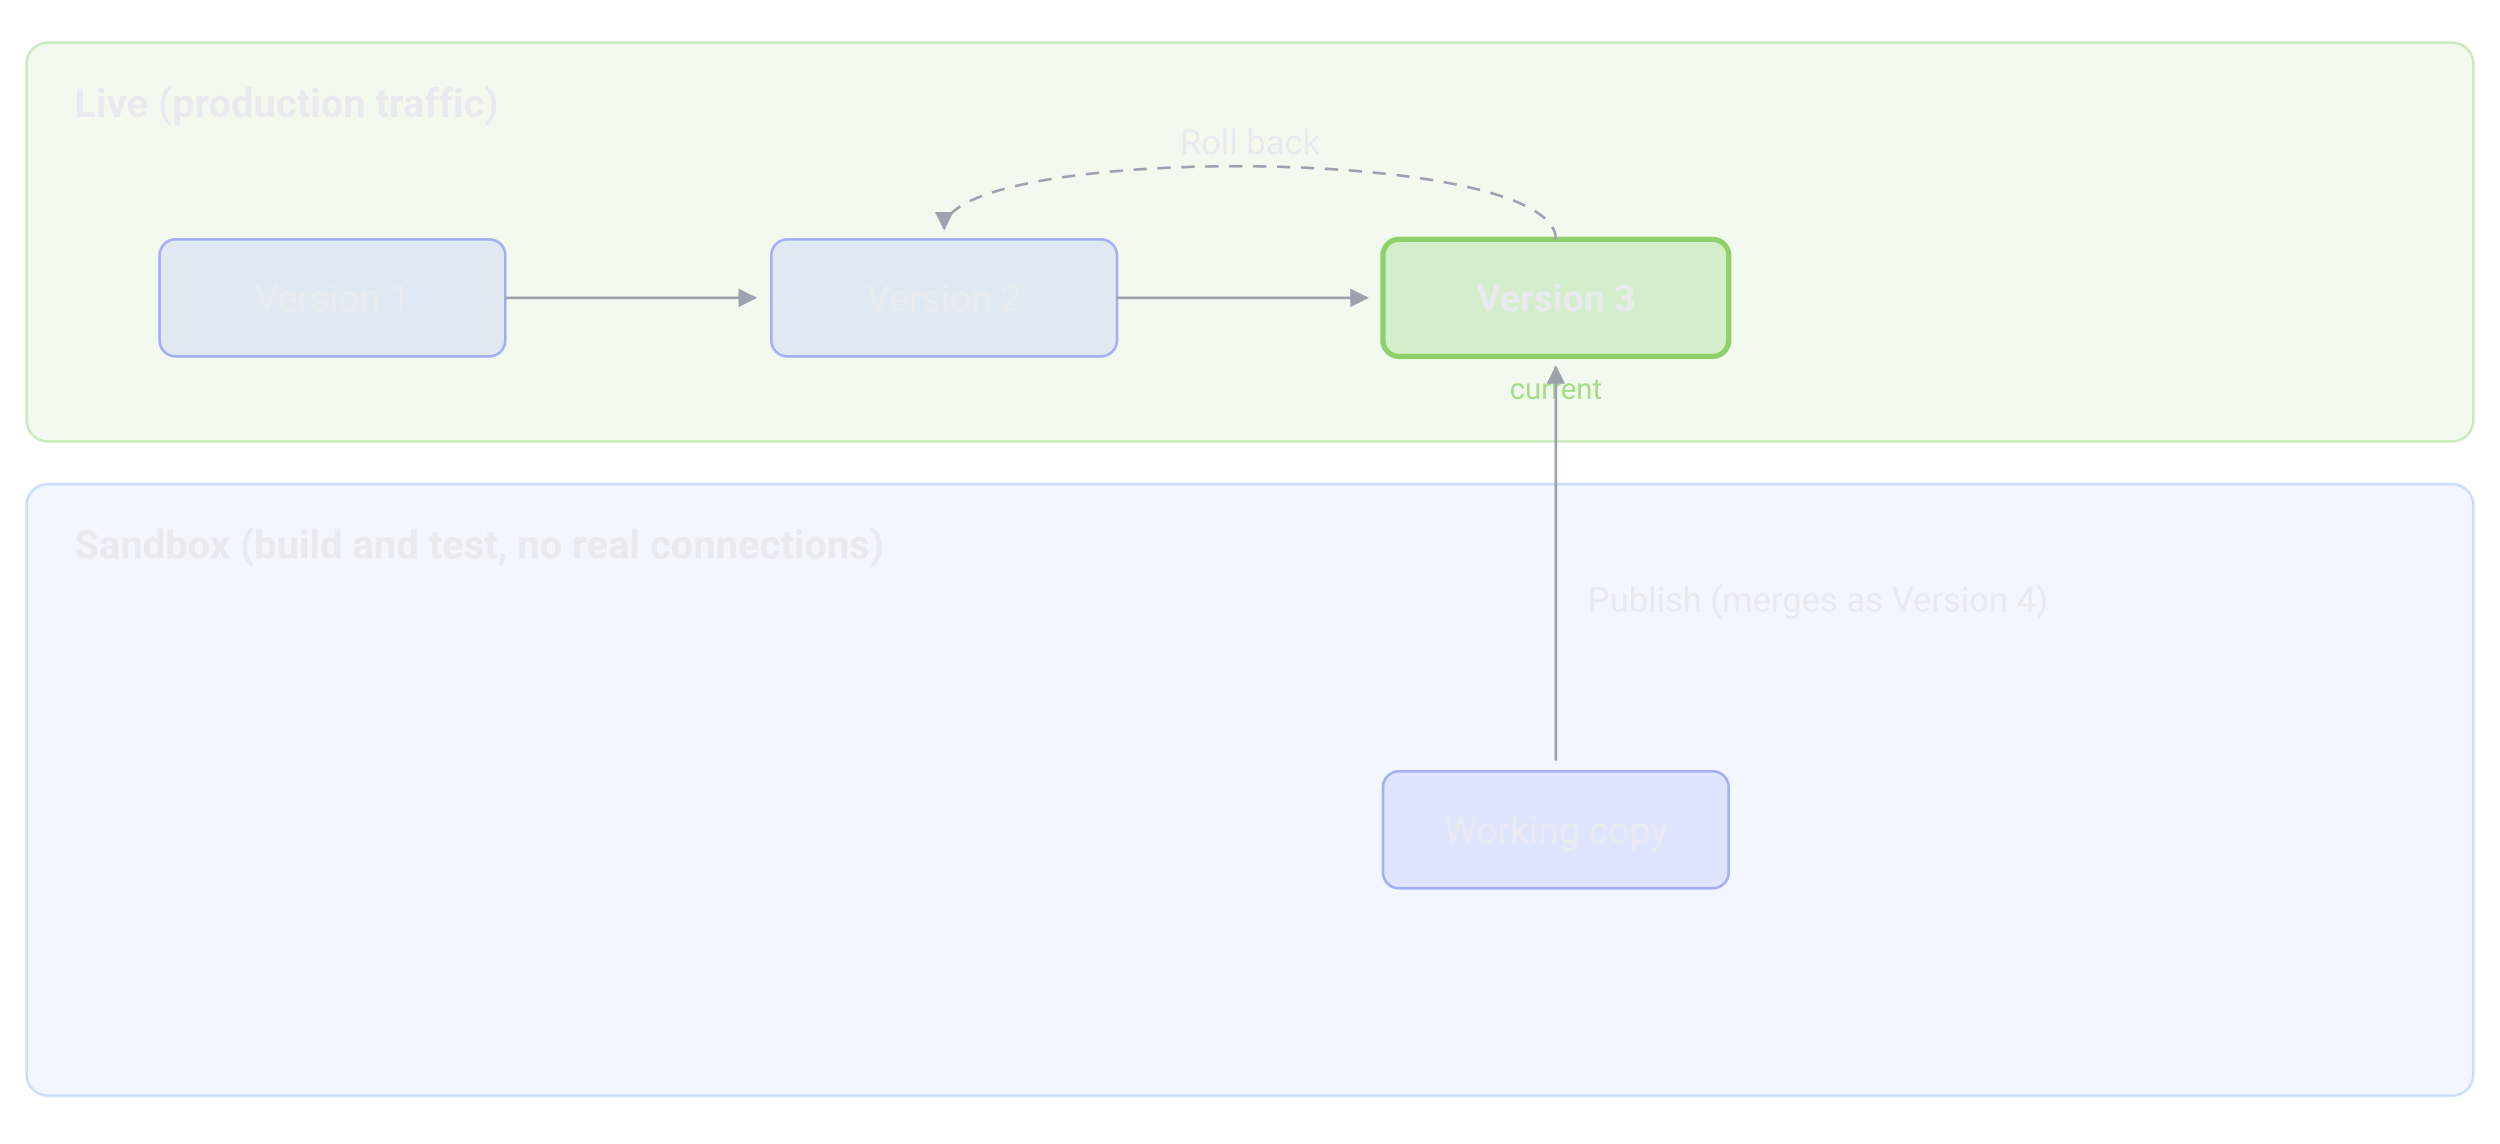
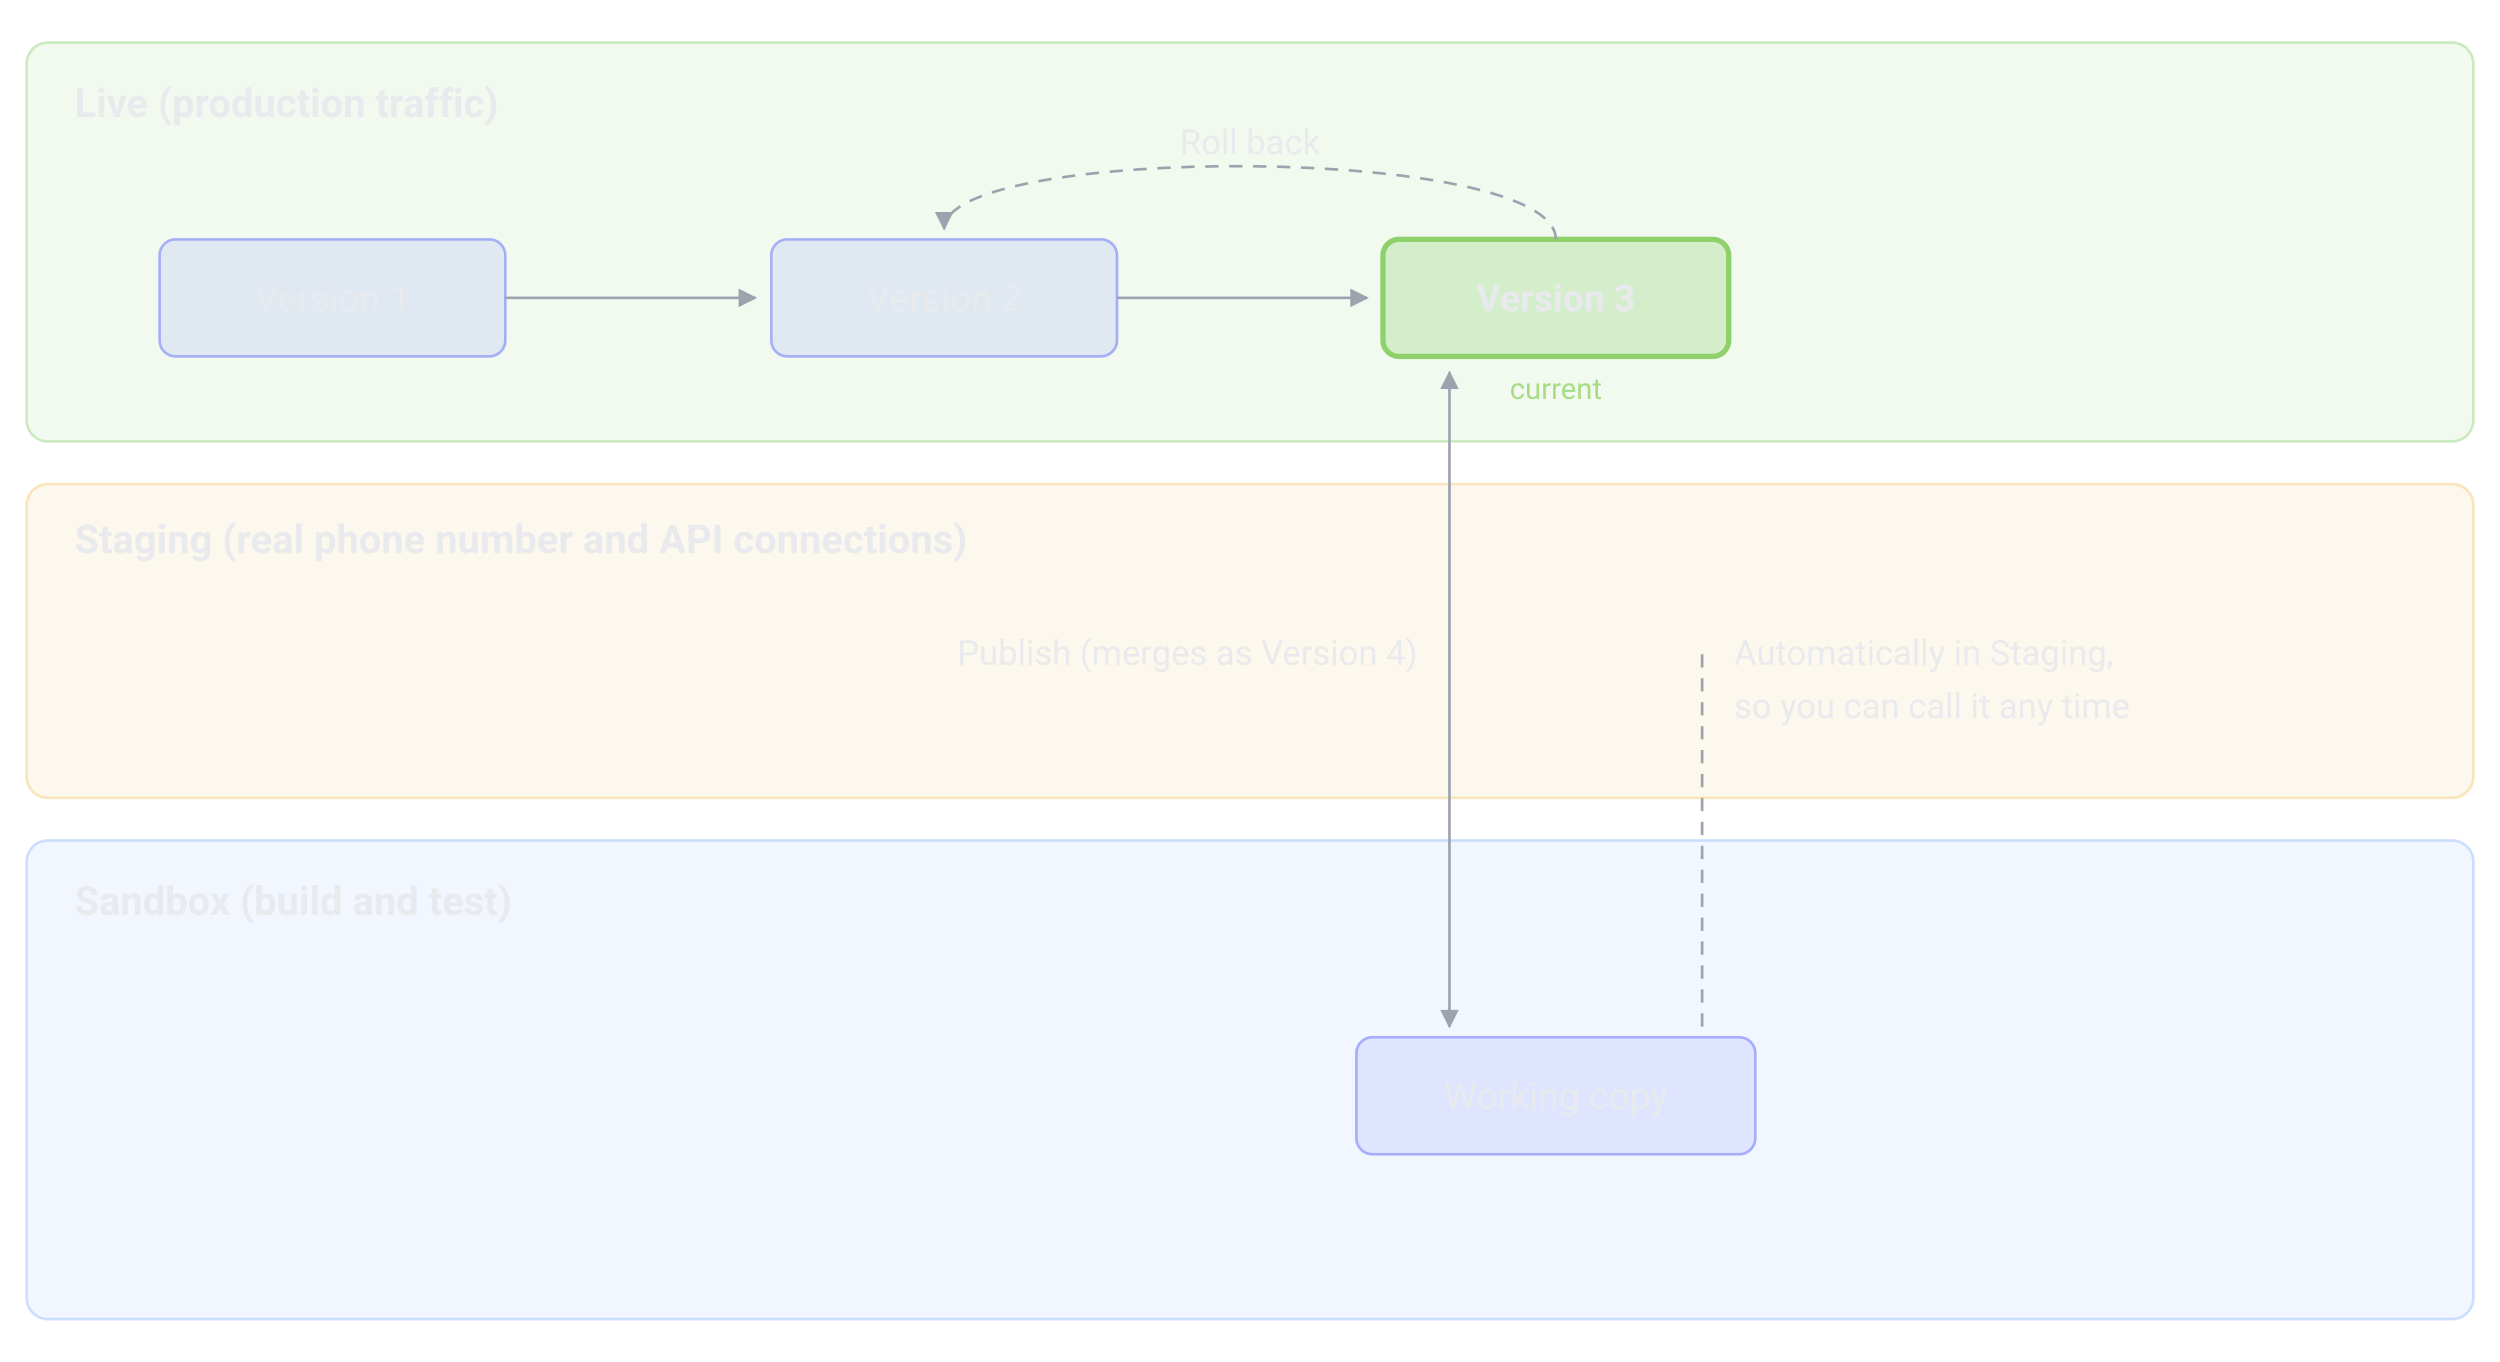
- <svg xmlns="http://www.w3.org/2000/svg" viewBox="0 0 940 430" font-family="ui-sans-serif, system-ui, -apple-system, 'Segoe UI', Roboto, Helvetica, Arial, sans-serif">
+ <svg xmlns="http://www.w3.org/2000/svg" viewBox="0 0 940 512" font-family="ui-sans-serif, system-ui, -apple-system, 'Segoe UI', Roboto, Helvetica, Arial, sans-serif">
  <defs>
    <marker id="arr" viewBox="0 0 10 10" refX="9" refY="5" markerWidth="7" markerHeight="7" orient="auto-start-reverse">
      <path d="M 0 0 L 10 5 L 0 10 z" fill="#9ca3af" />
    </marker>
  </defs>
  <rect x="10" y="16" width="920" height="150" rx="8" fill="rgba(120,200,90,0.10)" stroke="rgba(120,200,90,0.35)" />
  <text x="28" y="44" font-size="15" font-weight="600" fill="#e8eaed">Live (production traffic)</text>
  <rect x="60" y="90" width="130" height="44" rx="6" fill="rgba(129,140,248,0.16)" stroke="rgba(129,140,248,0.65)" />
  <rect x="290" y="90" width="130" height="44" rx="6" fill="rgba(129,140,248,0.16)" stroke="rgba(129,140,248,0.65)" />
  <rect x="520" y="90" width="130" height="44" rx="6" fill="rgba(120,200,90,0.24)" stroke="#8ed06a" stroke-width="2" />
  <text x="125" y="117" font-size="14" text-anchor="middle" fill="#e8eaed">Version 1</text>
  <text x="355" y="117" font-size="14" text-anchor="middle" fill="#e8eaed">Version 2</text>
  <text x="585" y="117" font-size="14" font-weight="600" text-anchor="middle" fill="#e8eaed">Version 3</text>
  <text x="585" y="150" font-size="11" text-anchor="middle" fill="#a5dd85">current</text>
  <line x1="190" y1="112" x2="284" y2="112" stroke="#9ca3af" marker-end="url(#arr)" />
  <line x1="420" y1="112" x2="514" y2="112" stroke="#9ca3af" marker-end="url(#arr)" />
  <path d="M 585 90 C 585 54, 355 54, 355 86" fill="none" stroke="#9ca3af" stroke-dasharray="5 4" marker-end="url(#arr)" />
  <text x="470" y="58" font-size="13" text-anchor="middle" fill="#e8eaed">Roll back</text>
-   <rect x="10" y="182" width="920" height="230" rx="8" fill="rgba(110,160,255,0.09)" stroke="rgba(110,160,255,0.32)" />
-   <text x="28" y="210" font-size="15" font-weight="600" fill="#e8eaed">Sandbox (build and test, no real connections)</text>
-   <rect x="520" y="290" width="130" height="44" rx="6" fill="rgba(129,140,248,0.16)" stroke="rgba(129,140,248,0.65)" />
-   <text x="585" y="317" font-size="14" text-anchor="middle" fill="#e8eaed">Working copy</text>
-   <path d="M 585 286 L 585 138" fill="none" stroke="#9ca3af" marker-end="url(#arr)" />
-   <text x="597" y="230" font-size="13" fill="#e8eaed">Publish (merges as Version 4)</text>
+   <rect x="10" y="182" width="920" height="118" rx="8" fill="rgba(240,180,60,0.09)" stroke="rgba(240,180,60,0.32)" />
+   <text x="28" y="208" font-size="15" font-weight="600" fill="#e8eaed">Staging (real phone number and API connections)</text>
+   <rect x="10" y="316" width="920" height="180" rx="8" fill="rgba(110,160,255,0.09)" stroke="rgba(110,160,255,0.32)" />
+   <text x="28" y="344" font-size="15" font-weight="600" fill="#e8eaed">Sandbox (build and test)</text>
+   <rect x="510" y="390" width="150" height="44" rx="6" fill="rgba(129,140,248,0.16)" stroke="rgba(129,140,248,0.65)" />
+   <text x="585" y="417" font-size="14" text-anchor="middle" fill="#e8eaed">Working copy</text>
+   <path d="M 545 386 L 545 140" fill="none" stroke="#9ca3af" marker-start="url(#arr)" marker-end="url(#arr)" />
+   <text x="533" y="250" font-size="13" text-anchor="end" fill="#e8eaed">Publish (merges as Version 4)</text>
+   <line x1="640" y1="386" x2="640" y2="244" stroke="#9ca3af" stroke-dasharray="5 4" />
+   <text x="652" y="250" font-size="13" fill="#e8eaed">Automatically in Staging,</text>
+   <text x="652" y="270" font-size="13" fill="#e8eaed">so you can call it any time</text>
</svg>
